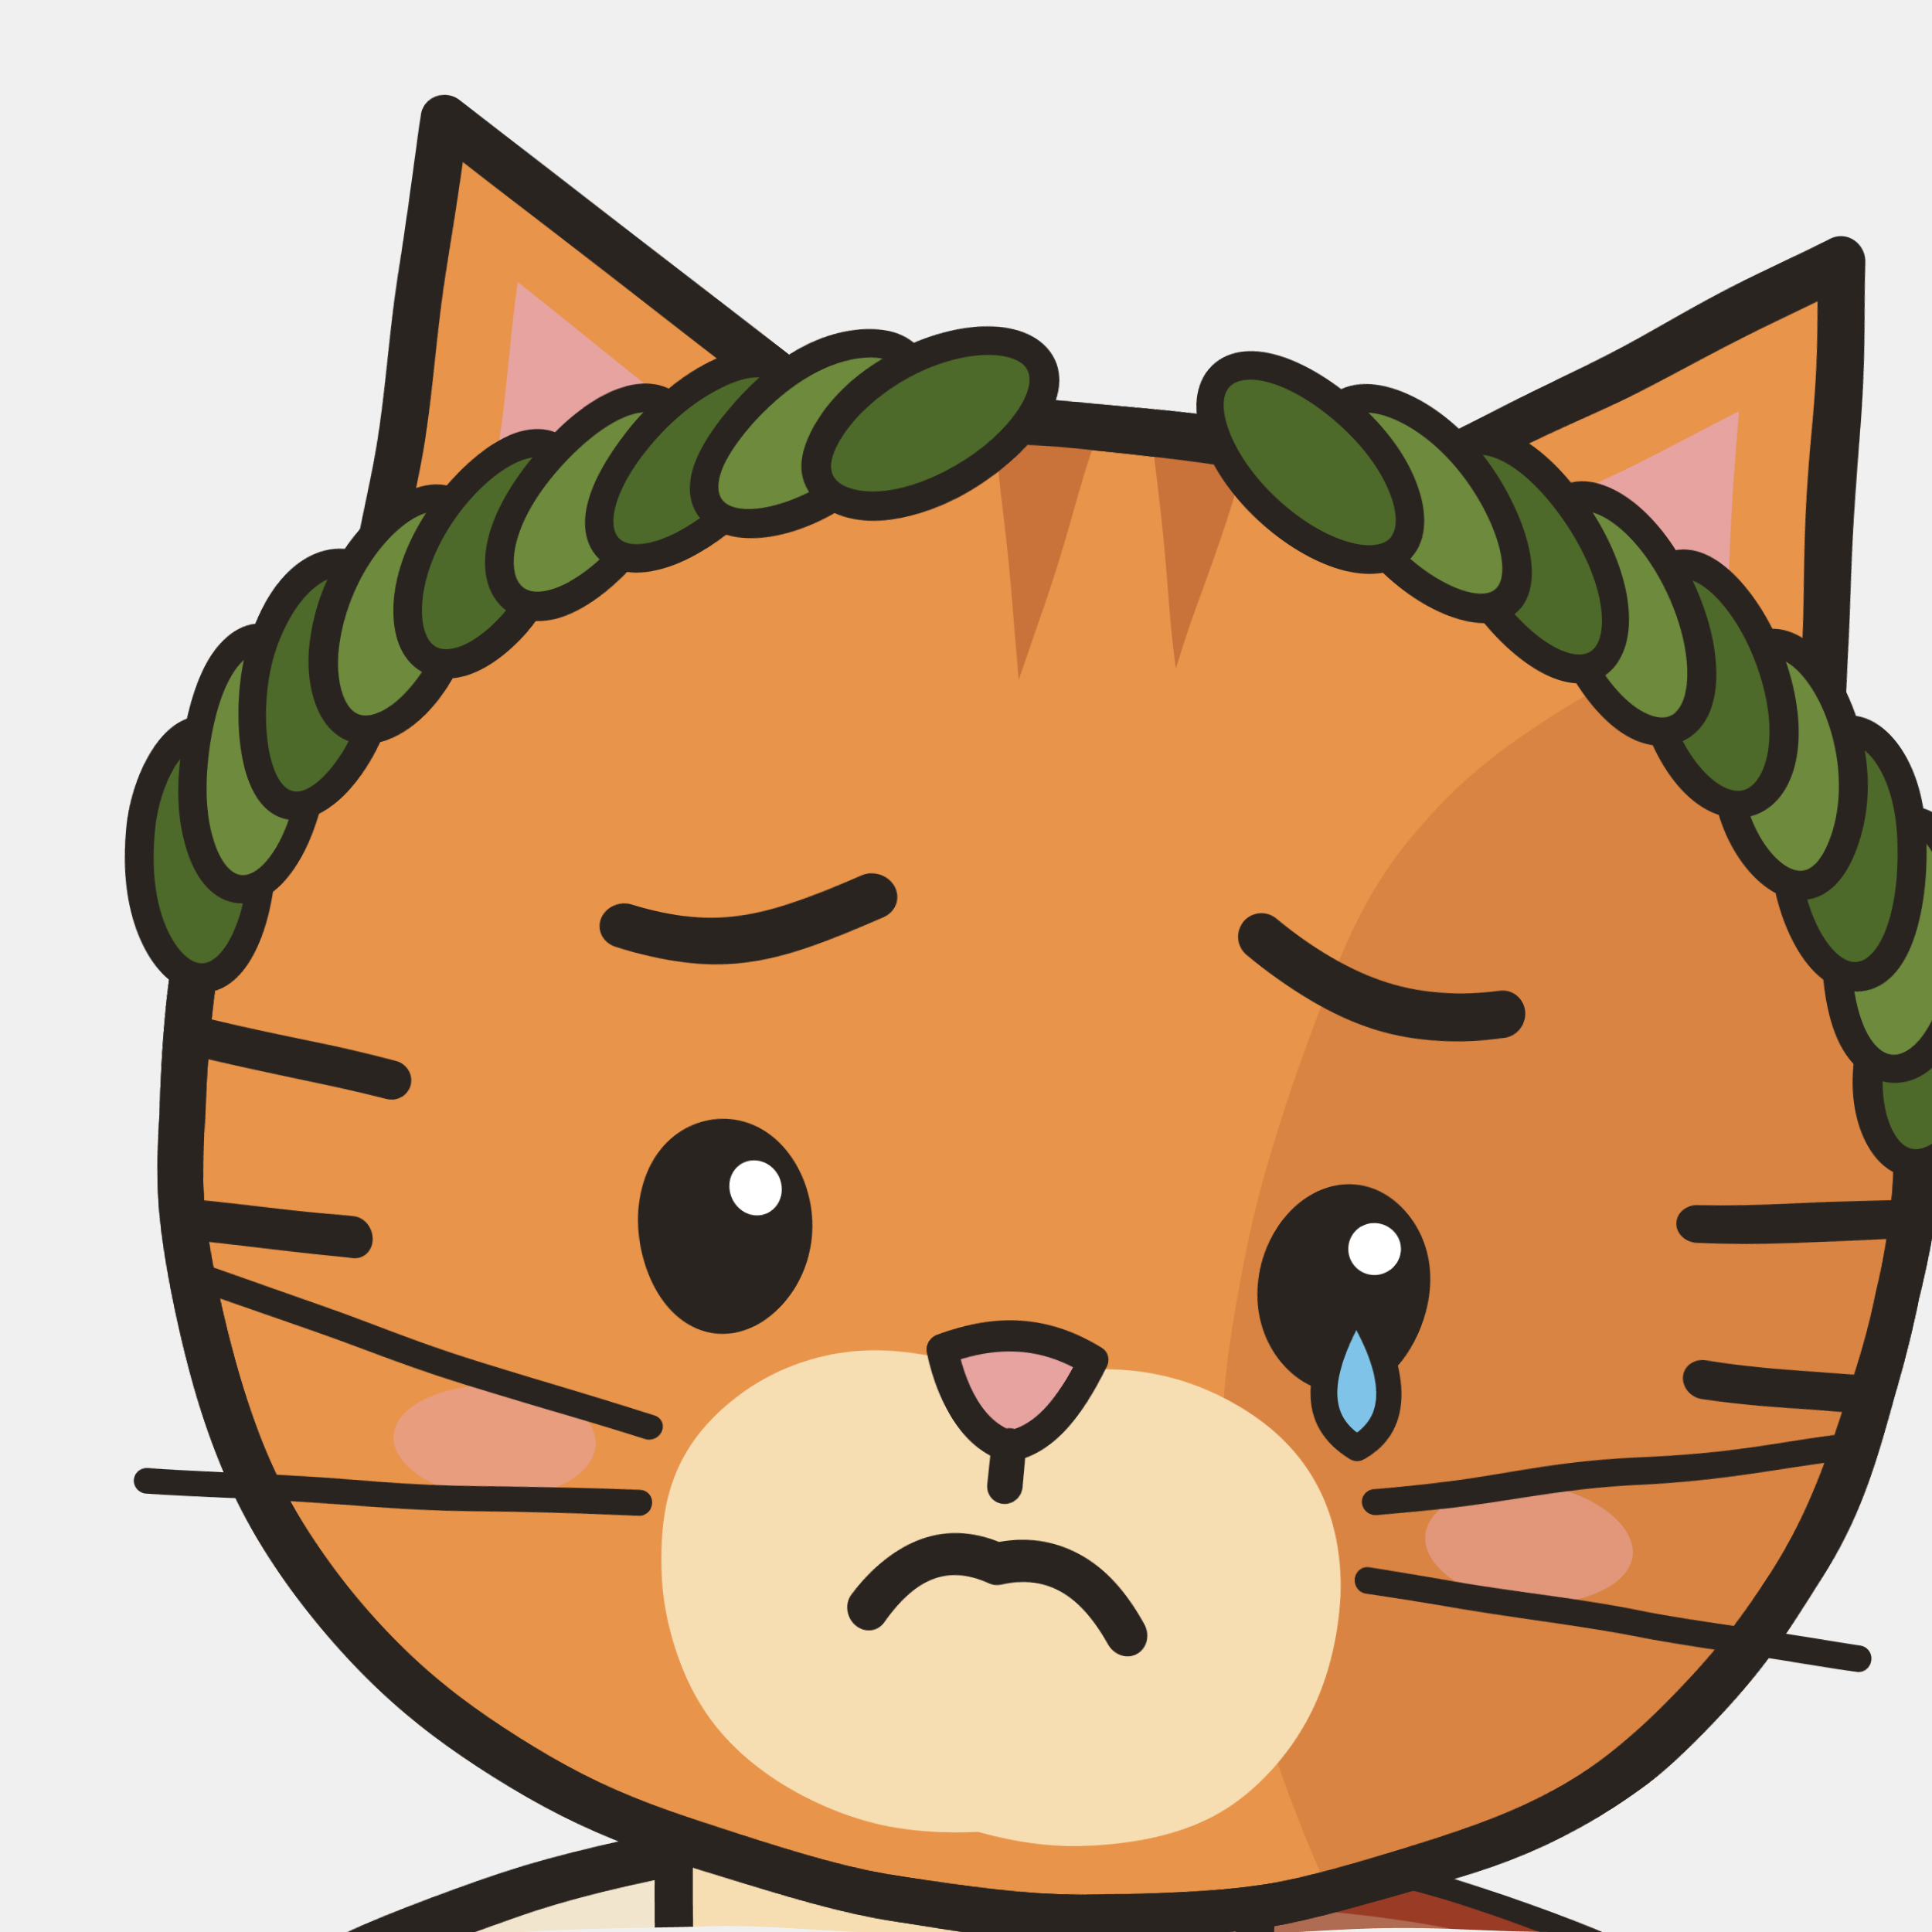
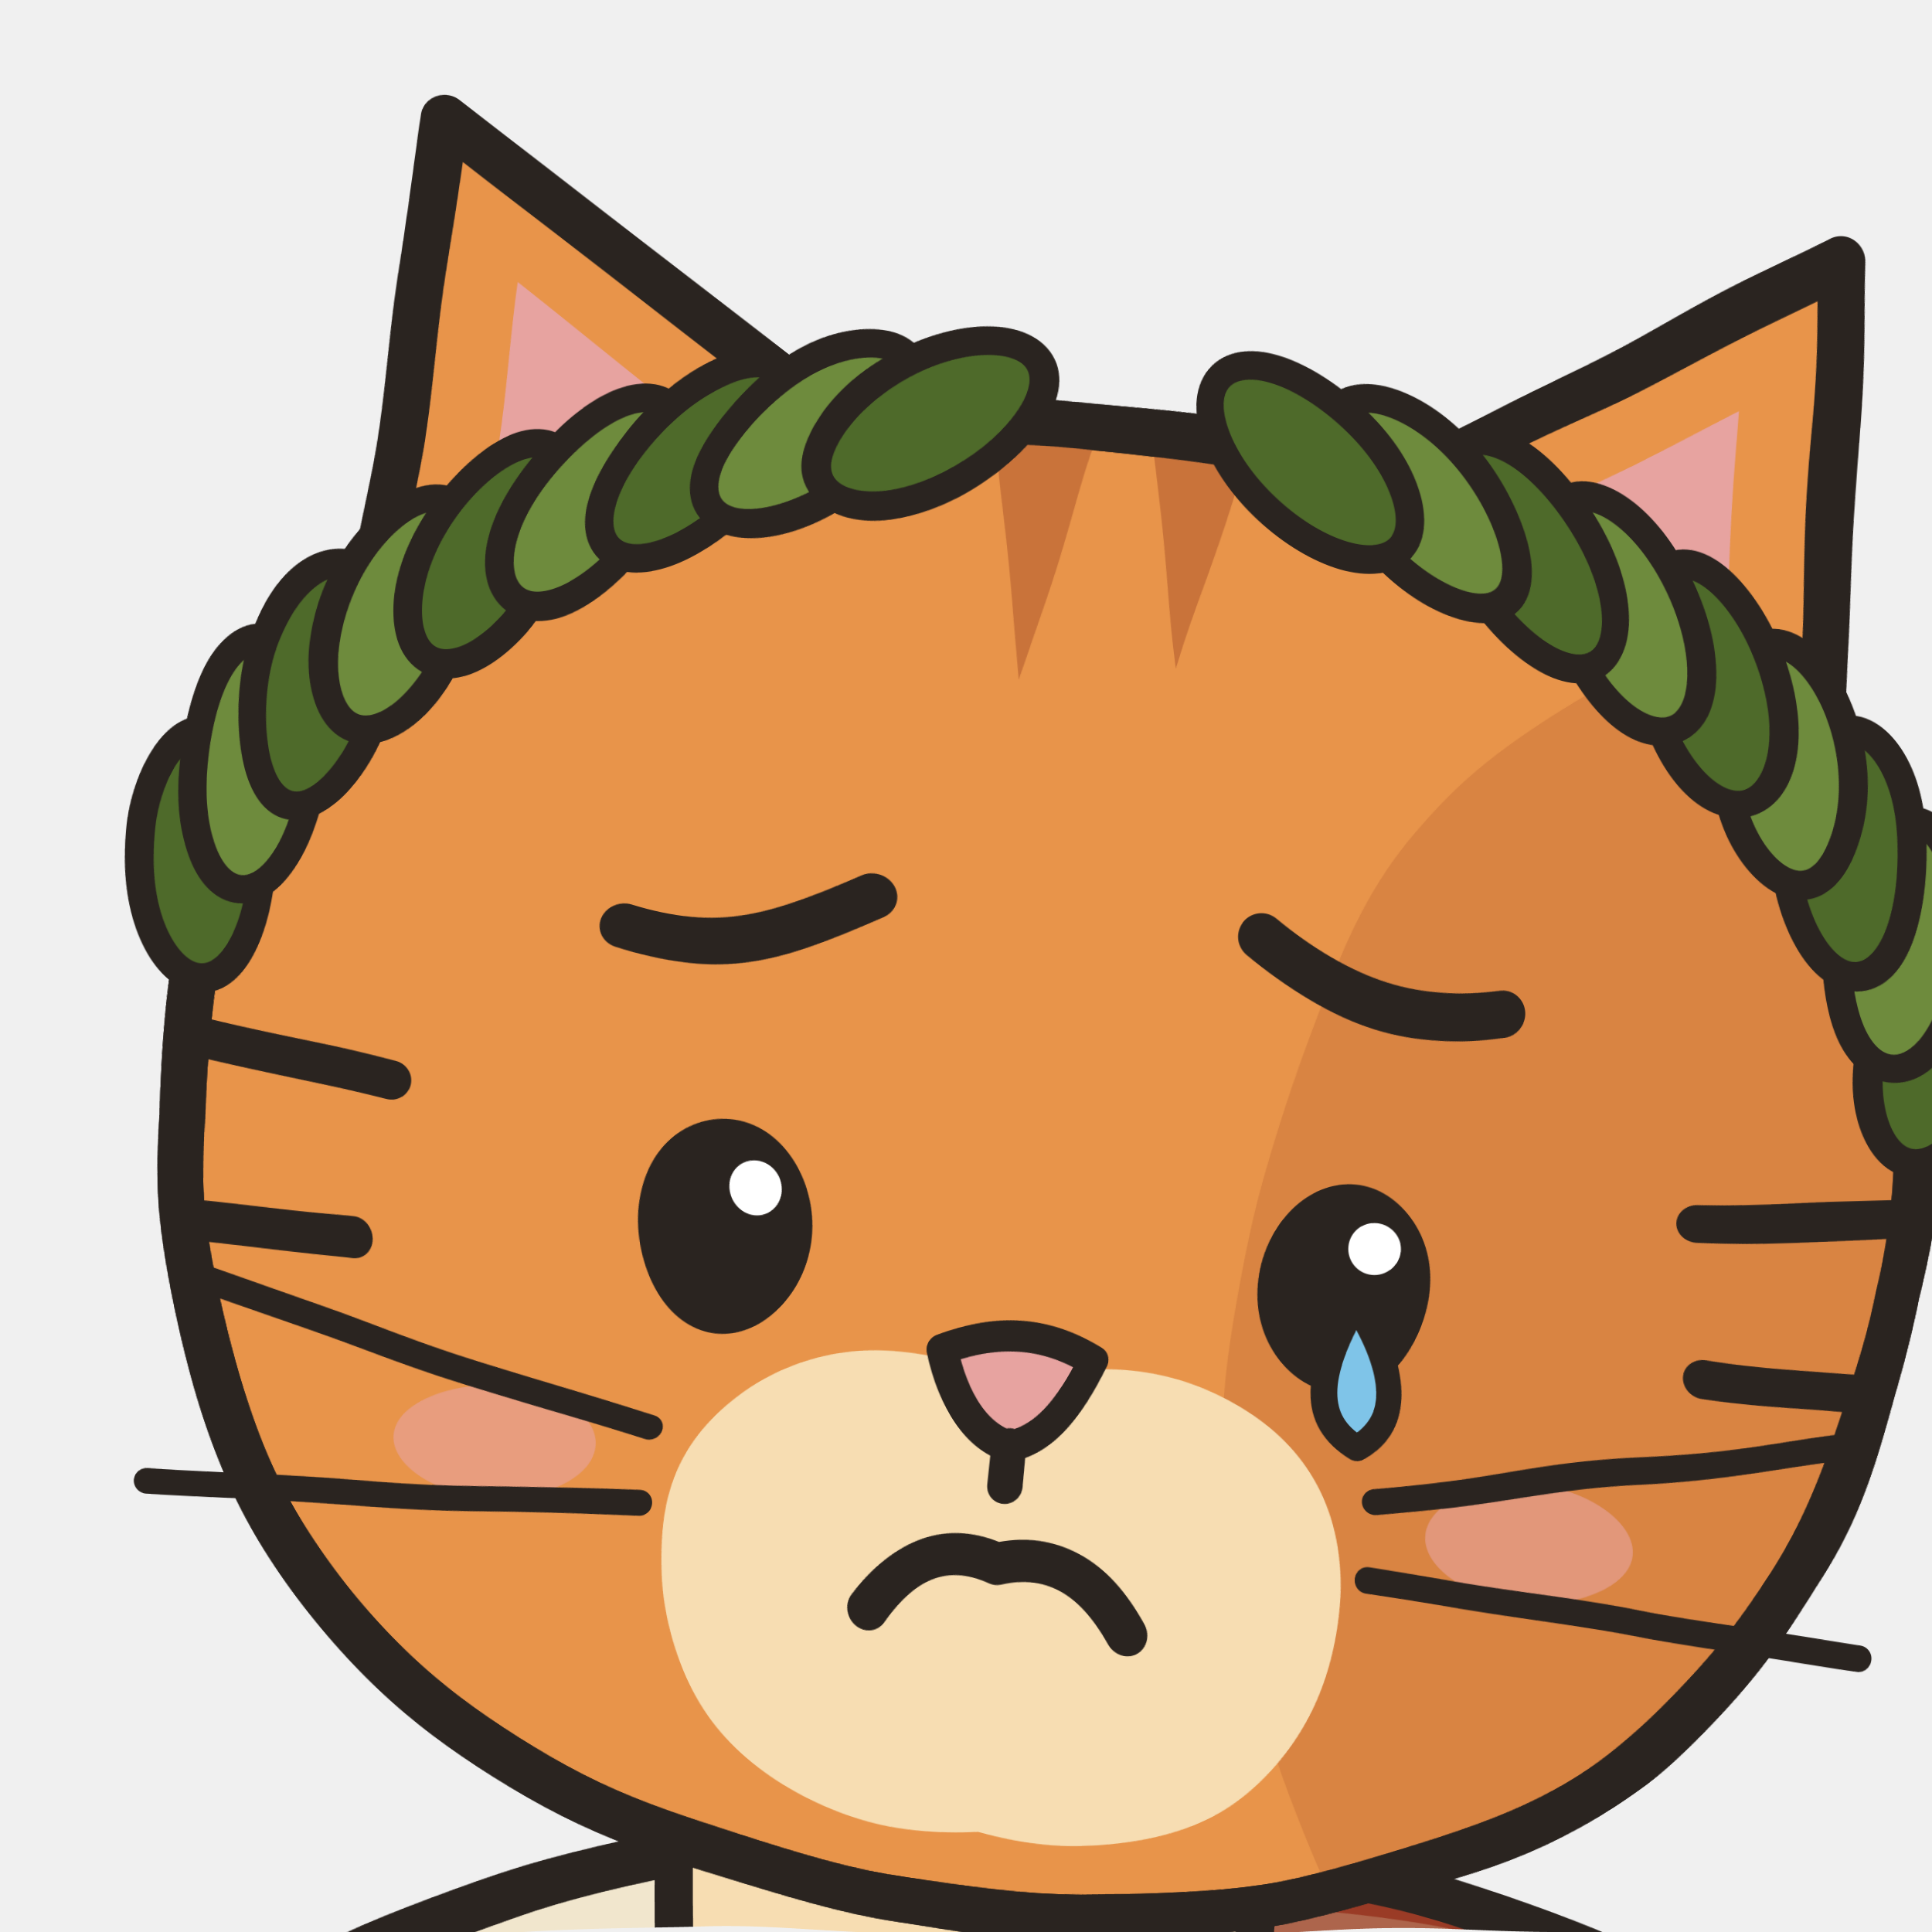
<svg xmlns="http://www.w3.org/2000/svg" viewBox="46 22 148 148" width="148" height="148">
  <defs>
    <filter id="rough" x="-5%" y="-5%" width="110%" height="110%">
      <feTurbulence type="fractalNoise" baseFrequency="0.035" numOctaves="2" seed="7" result="n" />
      <feDisplacementMap in="SourceGraphic" in2="n" scale="2.2" />
    </filter>
    <clipPath id="head">
      <path d="M54,96 C50,56 84,36 120,36 C156,36 190,56 186,96 C184,132 156,150 120,150 C84,150 56,132 54,96 Z" />
    </clipPath>
    <clipPath id="body">
      <path d="M22,240 C26,196 58,170 100,164 L140,164 C182,170 214,196 218,240 Z" />
    </clipPath>
  </defs>
  <g filter="url(#rough)">
-     <path d="M22,240 C26,196 58,170 100,164 L140,164 C182,170 214,196 218,240 Z" fill="#F1E6CD" stroke="#2A2420" stroke-width="3.6" stroke-linejoin="round" stroke-linecap="round" />
+     <path d="M22,240 C26,196 58,170 100,164 L140,164 C182,170 214,196 218,240 Z" fill="#E2CB9C" />
    <g clip-path="url(#body)">
+       <path d="M0,140 L240,140 L240,240 L0,240 Z" fill="#F1E6CD" stroke="#2A2420" stroke-width="2.6" stroke-linejoin="round" stroke-linecap="round" />
      <path d="M150,160 L190,166 L96,240 L52,240 Z" fill="#9A3B26" stroke="#2A2420" stroke-width="2.4" stroke-linejoin="round" stroke-linecap="round" />
      <path d="M60,206 Q78,214 84,236" fill="none" stroke="#2A2420" stroke-width="2.4" stroke-linecap="round" stroke-linejoin="round" />
      <path d="M178,200 Q170,218 176,240" fill="none" stroke="#2A2420" stroke-width="2.4" stroke-linecap="round" stroke-linejoin="round" />
      <path d="M200,214 Q196,228 200,240" fill="none" stroke="#2A2420" stroke-width="2.4" stroke-linecap="round" stroke-linejoin="round" />
-       <path d="M120,164 L220,180 L220,240 L150,240 Z" fill="#D9C9A6" opacity=".35" />
+       <path d="M120,164 L220,180 L220,240 L150,240 Z" fill="#D9C9A6" opacity=".3" />
    </g>
+     <path d="M22,240 C26,196 58,170 100,164 L140,164 C182,170 214,196 218,240 Z" fill="none" stroke="#2A2420" stroke-width="3.6" stroke-linejoin="round" stroke-linecap="round" />
    <path d="M98,160 Q120,176 142,160 L142,172 Q120,184 98,172 Z" fill="#F7DDB2" stroke="#2A2420" stroke-width="3" stroke-linejoin="round" stroke-linecap="round" />
    <g transform="rotate(0 120 212)">
      <rect x="83.0" y="201" width="74" height="22" rx="2" fill="#F4E9CF" stroke="#2A2420" stroke-width="3" stroke-linejoin="round" stroke-linecap="round" />
      <path d="M91.0,209 L149.0,209" fill="none" stroke="#2A2420" stroke-width="2" stroke-linecap="round" stroke-linejoin="round" />
      <path d="M91.0,216 L141.0,216" fill="none" stroke="#2A2420" stroke-width="2" stroke-linecap="round" stroke-linejoin="round" />
      <rect x="77.0" y="198" width="11" height="28" rx="5.5" fill="#E2CFA6" stroke="#2A2420" stroke-width="3" stroke-linejoin="round" stroke-linecap="round" />
      <rect x="152.0" y="198" width="11" height="28" rx="5.5" fill="#E2CFA6" stroke="#2A2420" stroke-width="3" stroke-linejoin="round" stroke-linecap="round" />
    </g>
    <g transform="translate(0 18) rotate(6 120 150)">
      <path d="M64,74 L66,18 L108,44 Z" fill="#E8944A" stroke="#2A2420" stroke-width="3.6" stroke-linejoin="round" stroke-linecap="round" />
      <path d="M72,64 L73,30 L98,46 Z" fill="#E7A3A0" />
      <path d="M176,74 L174,18 L132,44 Z" fill="#E8944A" stroke="#2A2420" stroke-width="3.6" stroke-linejoin="round" stroke-linecap="round" />
      <path d="M168,64 L167,30 L142,46 Z" fill="#E7A3A0" />
      <path d="M54,96 C50,56 84,36 120,36 C156,36 190,56 186,96 C184,132 156,150 120,150 C84,150 56,132 54,96 Z" fill="#E8944A" stroke="#2A2420" stroke-width="3.6" stroke-linejoin="round" stroke-linecap="round" />
      <g clip-path="url(#head)">
        <ellipse cx="170" cy="104" rx="34" ry="56" fill="#C9733A" opacity=".5" />
        <path d="M110,36 L114,56 L118,36 Z M122,36 L126,54 L130,36 Z" fill="#C9733A" />
        <path d="M55,90 L70,92" fill="none" stroke="#2A2420" stroke-width="3" stroke-linecap="round" stroke-linejoin="round" />
        <path d="M55,104 L68,104" fill="none" stroke="#2A2420" stroke-width="3" stroke-linecap="round" stroke-linejoin="round" />
        <path d="M185,90 L170,92" fill="none" stroke="#2A2420" stroke-width="3" stroke-linecap="round" stroke-linejoin="round" />
        <path d="M185,104 L172,104" fill="none" stroke="#2A2420" stroke-width="3" stroke-linecap="round" stroke-linejoin="round" />
      </g>
      <path d="M54,96 C50,56 84,36 120,36 C156,36 190,56 186,96 C184,132 156,150 120,150 C84,150 56,132 54,96 Z" fill="none" stroke="#2A2420" stroke-width="3.6" stroke-linejoin="round" stroke-linecap="round" />
      <path d="M94,124 C94,110 108,106 120,110 C132,106 146,110 146,124 C146,140 132,146 120,144 C108,146 94,140 94,124 Z" fill="#F7DDB2" />
      <ellipse cx="53.4" cy="76.1" rx="9.5" ry="4.8" transform="rotate(263.0 53.4 76.1)" fill="#4E6A2A" stroke="#2A2420" stroke-width="2.2" stroke-linejoin="round" stroke-linecap="round" />
      <ellipse cx="56.8" cy="69.0" rx="9.5" ry="4.8" transform="rotate(270.5 56.8 69.0)" fill="#6E8B3D" stroke="#2A2420" stroke-width="2.2" stroke-linejoin="round" stroke-linecap="round" />
      <ellipse cx="61.3" cy="62.4" rx="9.5" ry="4.8" transform="rotate(278.0 61.3 62.4)" fill="#4E6A2A" stroke="#2A2420" stroke-width="2.2" stroke-linejoin="round" stroke-linecap="round" />
      <ellipse cx="66.8" cy="56.3" rx="9.5" ry="4.8" transform="rotate(285.5 66.8 56.3)" fill="#6E8B3D" stroke="#2A2420" stroke-width="2.2" stroke-linejoin="round" stroke-linecap="round" />
      <ellipse cx="73.2" cy="50.9" rx="9.5" ry="4.8" transform="rotate(293.0 73.2 50.9)" fill="#4E6A2A" stroke="#2A2420" stroke-width="2.2" stroke-linejoin="round" stroke-linecap="round" />
      <ellipse cx="80.4" cy="46.2" rx="9.5" ry="4.8" transform="rotate(300.5 80.4 46.2)" fill="#6E8B3D" stroke="#2A2420" stroke-width="2.2" stroke-linejoin="round" stroke-linecap="round" />
      <ellipse cx="88.2" cy="42.3" rx="9.5" ry="4.8" transform="rotate(308.0 88.2 42.3)" fill="#4E6A2A" stroke="#2A2420" stroke-width="2.2" stroke-linejoin="round" stroke-linecap="round" />
      <ellipse cx="96.6" cy="39.3" rx="9.5" ry="4.8" transform="rotate(315.5 96.6 39.3)" fill="#6E8B3D" stroke="#2A2420" stroke-width="2.2" stroke-linejoin="round" stroke-linecap="round" />
      <ellipse cx="105.4" cy="37.3" rx="9.5" ry="4.8" transform="rotate(323.0 105.4 37.3)" fill="#4E6A2A" stroke="#2A2420" stroke-width="2.2" stroke-linejoin="round" stroke-linecap="round" />
      <ellipse cx="186.6" cy="76.1" rx="9.5" ry="4.8" transform="rotate(457.0 186.6 76.1)" fill="#4E6A2A" stroke="#2A2420" stroke-width="2.2" stroke-linejoin="round" stroke-linecap="round" />
      <ellipse cx="183.2" cy="69.0" rx="9.5" ry="4.8" transform="rotate(449.5 183.2 69.0)" fill="#6E8B3D" stroke="#2A2420" stroke-width="2.2" stroke-linejoin="round" stroke-linecap="round" />
      <ellipse cx="178.7" cy="62.4" rx="9.5" ry="4.8" transform="rotate(442.0 178.7 62.4)" fill="#4E6A2A" stroke="#2A2420" stroke-width="2.2" stroke-linejoin="round" stroke-linecap="round" />
      <ellipse cx="173.2" cy="56.3" rx="9.5" ry="4.8" transform="rotate(434.5 173.2 56.3)" fill="#6E8B3D" stroke="#2A2420" stroke-width="2.2" stroke-linejoin="round" stroke-linecap="round" />
      <ellipse cx="166.8" cy="50.9" rx="9.5" ry="4.8" transform="rotate(427.0 166.8 50.9)" fill="#4E6A2A" stroke="#2A2420" stroke-width="2.2" stroke-linejoin="round" stroke-linecap="round" />
      <ellipse cx="159.6" cy="46.2" rx="9.5" ry="4.8" transform="rotate(419.5 159.6 46.2)" fill="#6E8B3D" stroke="#2A2420" stroke-width="2.2" stroke-linejoin="round" stroke-linecap="round" />
      <ellipse cx="151.8" cy="42.3" rx="9.5" ry="4.8" transform="rotate(412.0 151.8 42.3)" fill="#4E6A2A" stroke="#2A2420" stroke-width="2.2" stroke-linejoin="round" stroke-linecap="round" />
      <ellipse cx="143.4" cy="39.3" rx="9.5" ry="4.8" transform="rotate(404.5 143.4 39.3)" fill="#6E8B3D" stroke="#2A2420" stroke-width="2.2" stroke-linejoin="round" stroke-linecap="round" />
      <ellipse cx="134.6" cy="37.3" rx="9.5" ry="4.8" transform="rotate(397.0 134.6 37.3)" fill="#4E6A2A" stroke="#2A2420" stroke-width="2.2" stroke-linejoin="round" stroke-linecap="round" />
      <ellipse cx="96" cy="100" rx="6.6" ry="8" fill="#2A2420" />
      <circle cx="98" cy="96.8" r="2" fill="#fff" />
      <ellipse cx="144" cy="100" rx="6.6" ry="8" fill="#2A2420" />
      <circle cx="146" cy="96.8" r="2" fill="#fff" />
      <path d="M86,78 Q96,80 105,74" fill="none" stroke="#2A2420" stroke-width="3.6" stroke-linecap="round" stroke-linejoin="round" />
      <path d="M135,74 Q144,80 154,78" fill="none" stroke="#2A2420" stroke-width="3.6" stroke-linecap="round" stroke-linejoin="round" />
      <ellipse cx="80" cy="118" rx="8" ry="4.5" fill="#E7A3A0" opacity="0.6" />
      <ellipse cx="160" cy="118" rx="8" ry="4.5" fill="#E7A3A0" opacity="0.6" />
      <path d="M114,108 Q120,105 126,108 Q124,114 120,115 Q116,114 114,108 Z" fill="#E7A3A0" stroke="#2A2420" stroke-width="2.4" stroke-linejoin="round" stroke-linecap="round" />
      <path d="M120,115 L120,118" fill="none" stroke="#2A2420" stroke-width="2.8" stroke-linecap="round" stroke-linejoin="round" />
      <path d="M110,128 Q114,122 120,124 Q126,122 130,128" fill="none" stroke="#2A2420" stroke-width="3.2" stroke-linecap="round" stroke-linejoin="round" />
      <path d="M92,116 L56,108" fill="none" stroke="#2A2420" stroke-width="2" stroke-linecap="round" stroke-linejoin="round" />
      <path d="M92,122 L54,124" fill="none" stroke="#2A2420" stroke-width="2" stroke-linecap="round" stroke-linejoin="round" />
      <path d="M148,116 L184,108" fill="none" stroke="#2A2420" stroke-width="2" stroke-linecap="round" stroke-linejoin="round" />
      <path d="M148,122 L186,124" fill="none" stroke="#2A2420" stroke-width="2" stroke-linecap="round" stroke-linejoin="round" />
    </g>
    <path d="M58,204 C66,218 70,220 80,214" fill="none" stroke="#2A2420" stroke-width="25.0" stroke-linecap="round" />
    <path d="M58,204 C66,218 70,220 80,214" fill="none" stroke="#E8944A" stroke-width="18.5" stroke-linecap="round" />
    <g transform="rotate(0 80 214)">
      <ellipse cx="80" cy="214" rx="12.5" ry="11.5" fill="#E8944A" stroke="#2A2420" stroke-width="3.4" stroke-linejoin="round" stroke-linecap="round" />
      <path d="M76.5,216 L76.5,221" fill="none" stroke="#2A2420" stroke-width="2.2" stroke-linecap="round" stroke-linejoin="round" />
      <path d="M83.5,216 L83.5,221" fill="none" stroke="#2A2420" stroke-width="2.2" stroke-linecap="round" stroke-linejoin="round" />
    </g>
    <path d="M182,204 C174,218 170,220 160,214" fill="none" stroke="#2A2420" stroke-width="25.0" stroke-linecap="round" />
    <path d="M182,204 C174,218 170,220 160,214" fill="none" stroke="#E8944A" stroke-width="18.5" stroke-linecap="round" />
    <g transform="rotate(0 160 214)">
      <ellipse cx="160" cy="214" rx="12.5" ry="11.5" fill="#E8944A" stroke="#2A2420" stroke-width="3.4" stroke-linejoin="round" stroke-linecap="round" />
      <path d="M156.5,216 L156.5,221" fill="none" stroke="#2A2420" stroke-width="2.2" stroke-linecap="round" stroke-linejoin="round" />
      <path d="M163.5,216 L163.5,221" fill="none" stroke="#2A2420" stroke-width="2.2" stroke-linecap="round" stroke-linejoin="round" />
    </g>
    <path d="M150,122 Q155,130 150,133 Q145,130 150,122 Z" fill="#7FC4E8" stroke="#2A2420" stroke-width="2" stroke-linejoin="round" stroke-linecap="round" />
  </g>
</svg>
